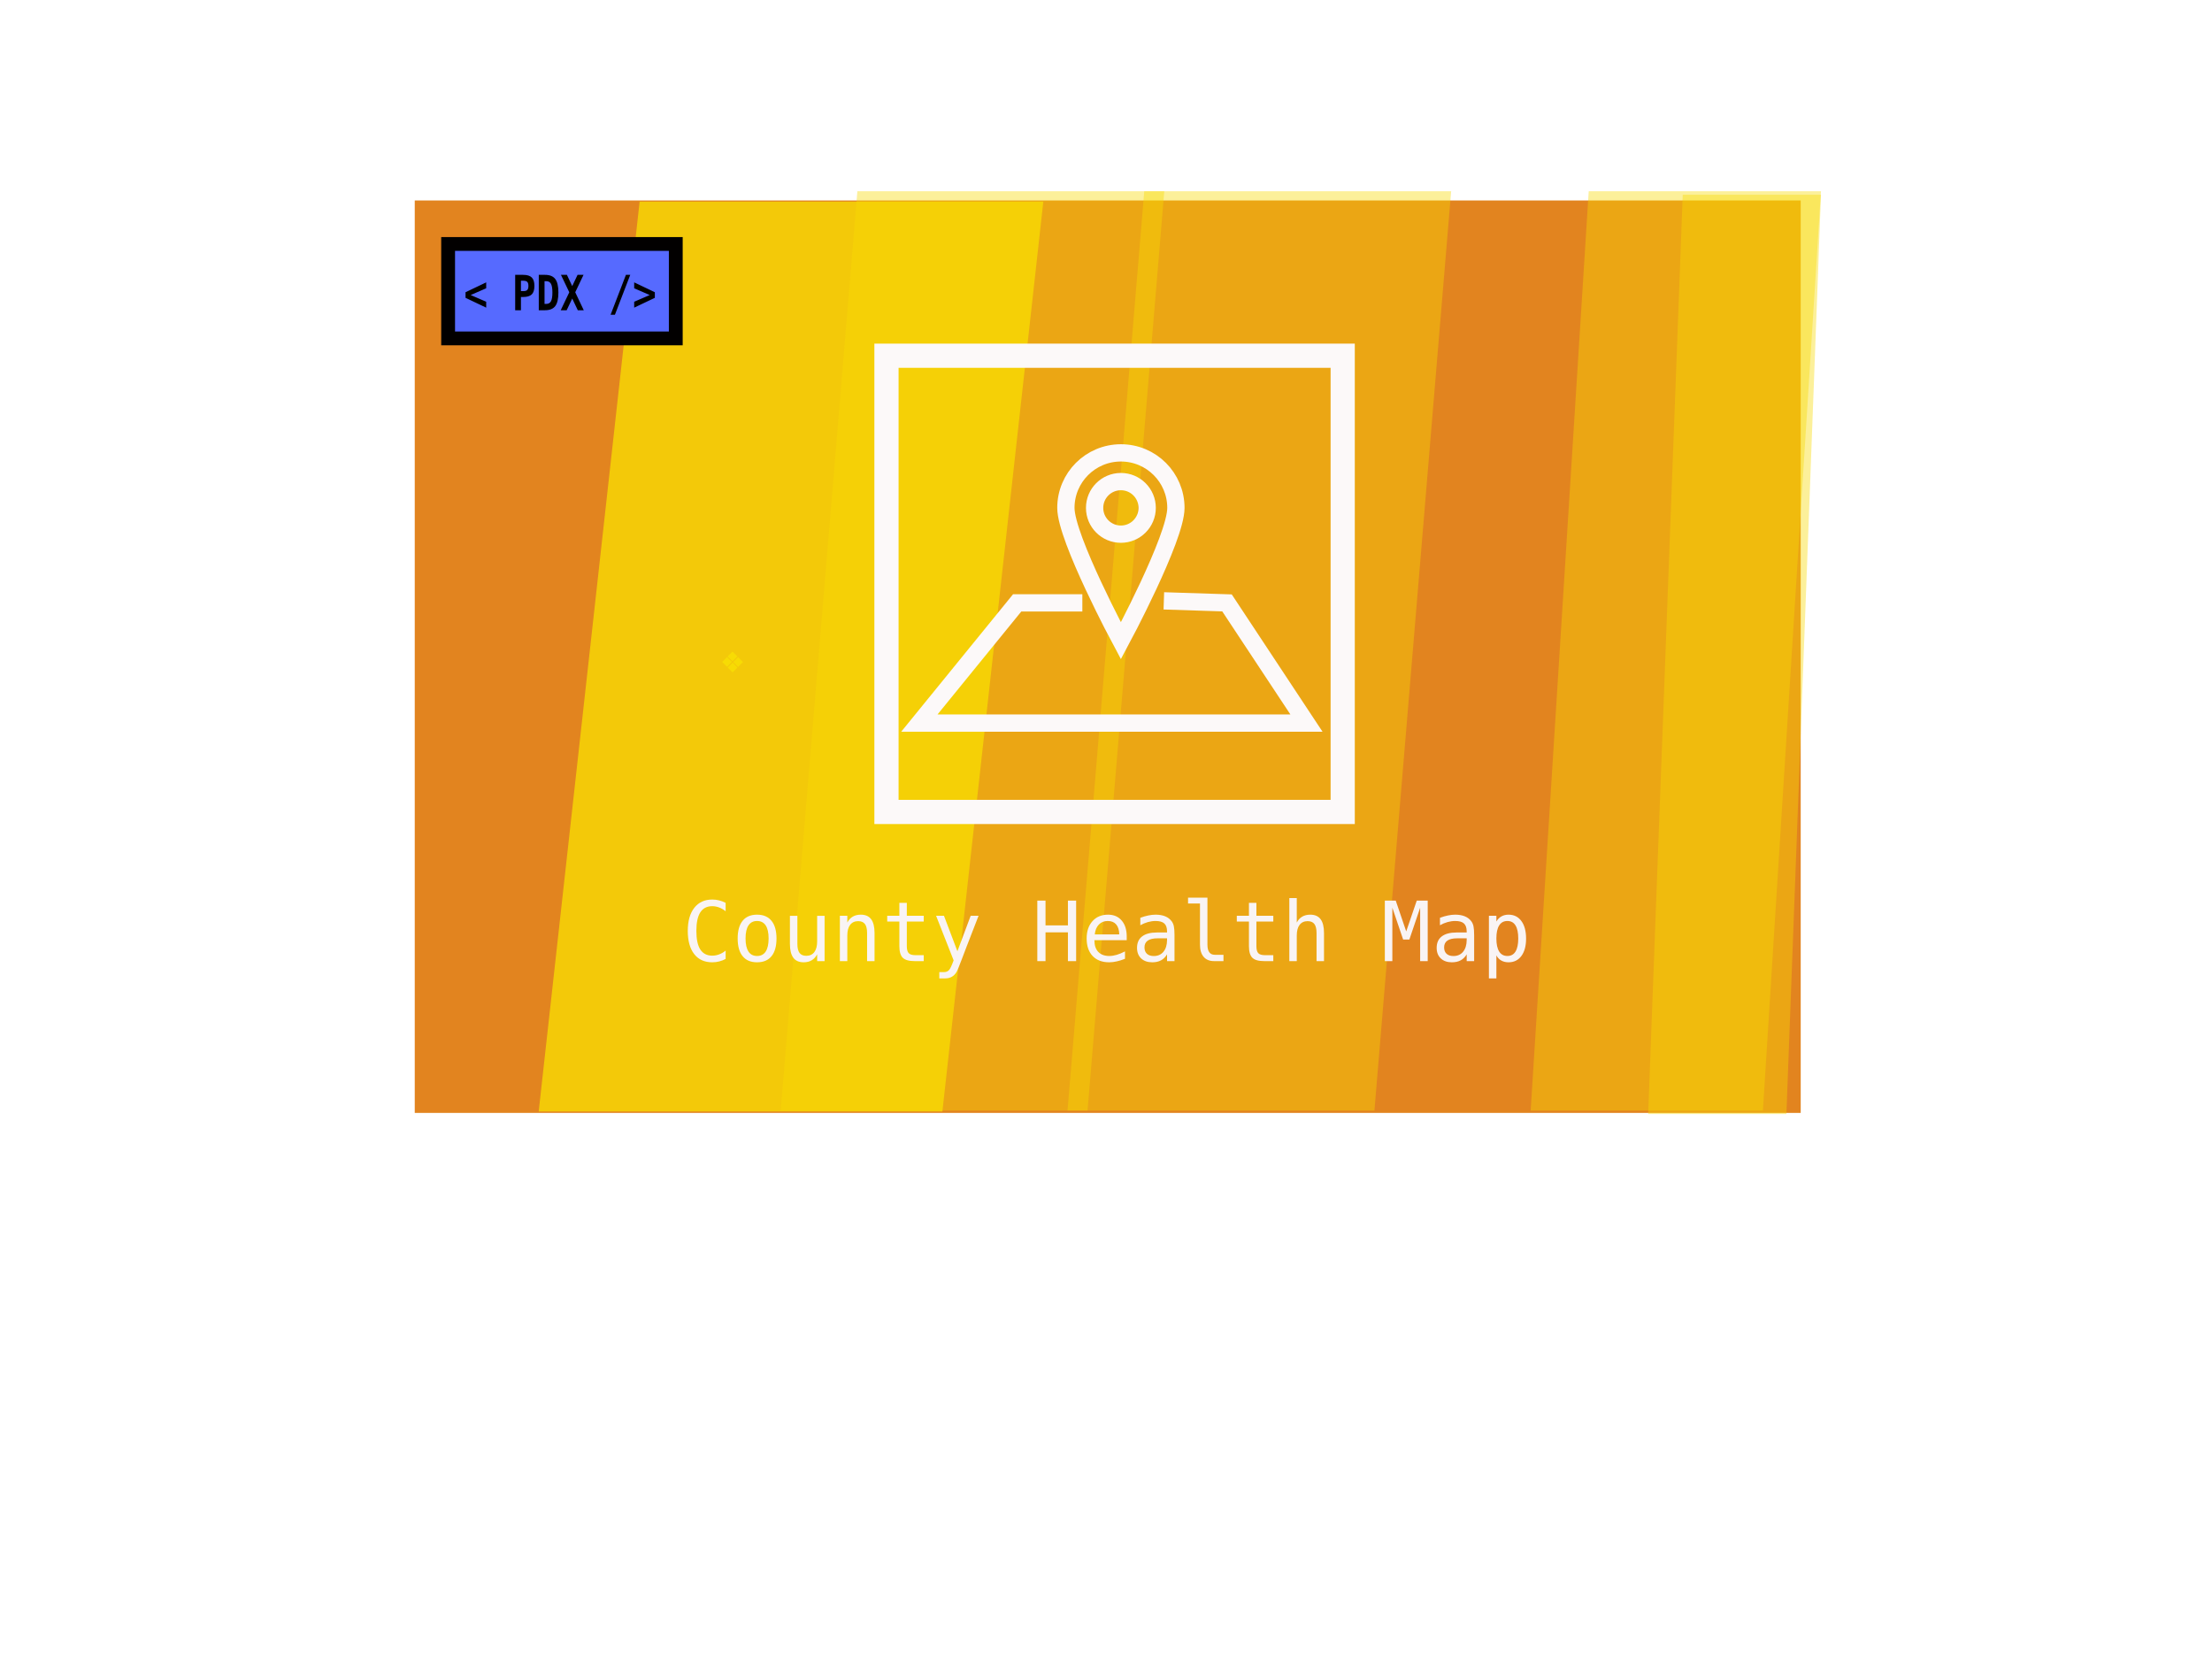
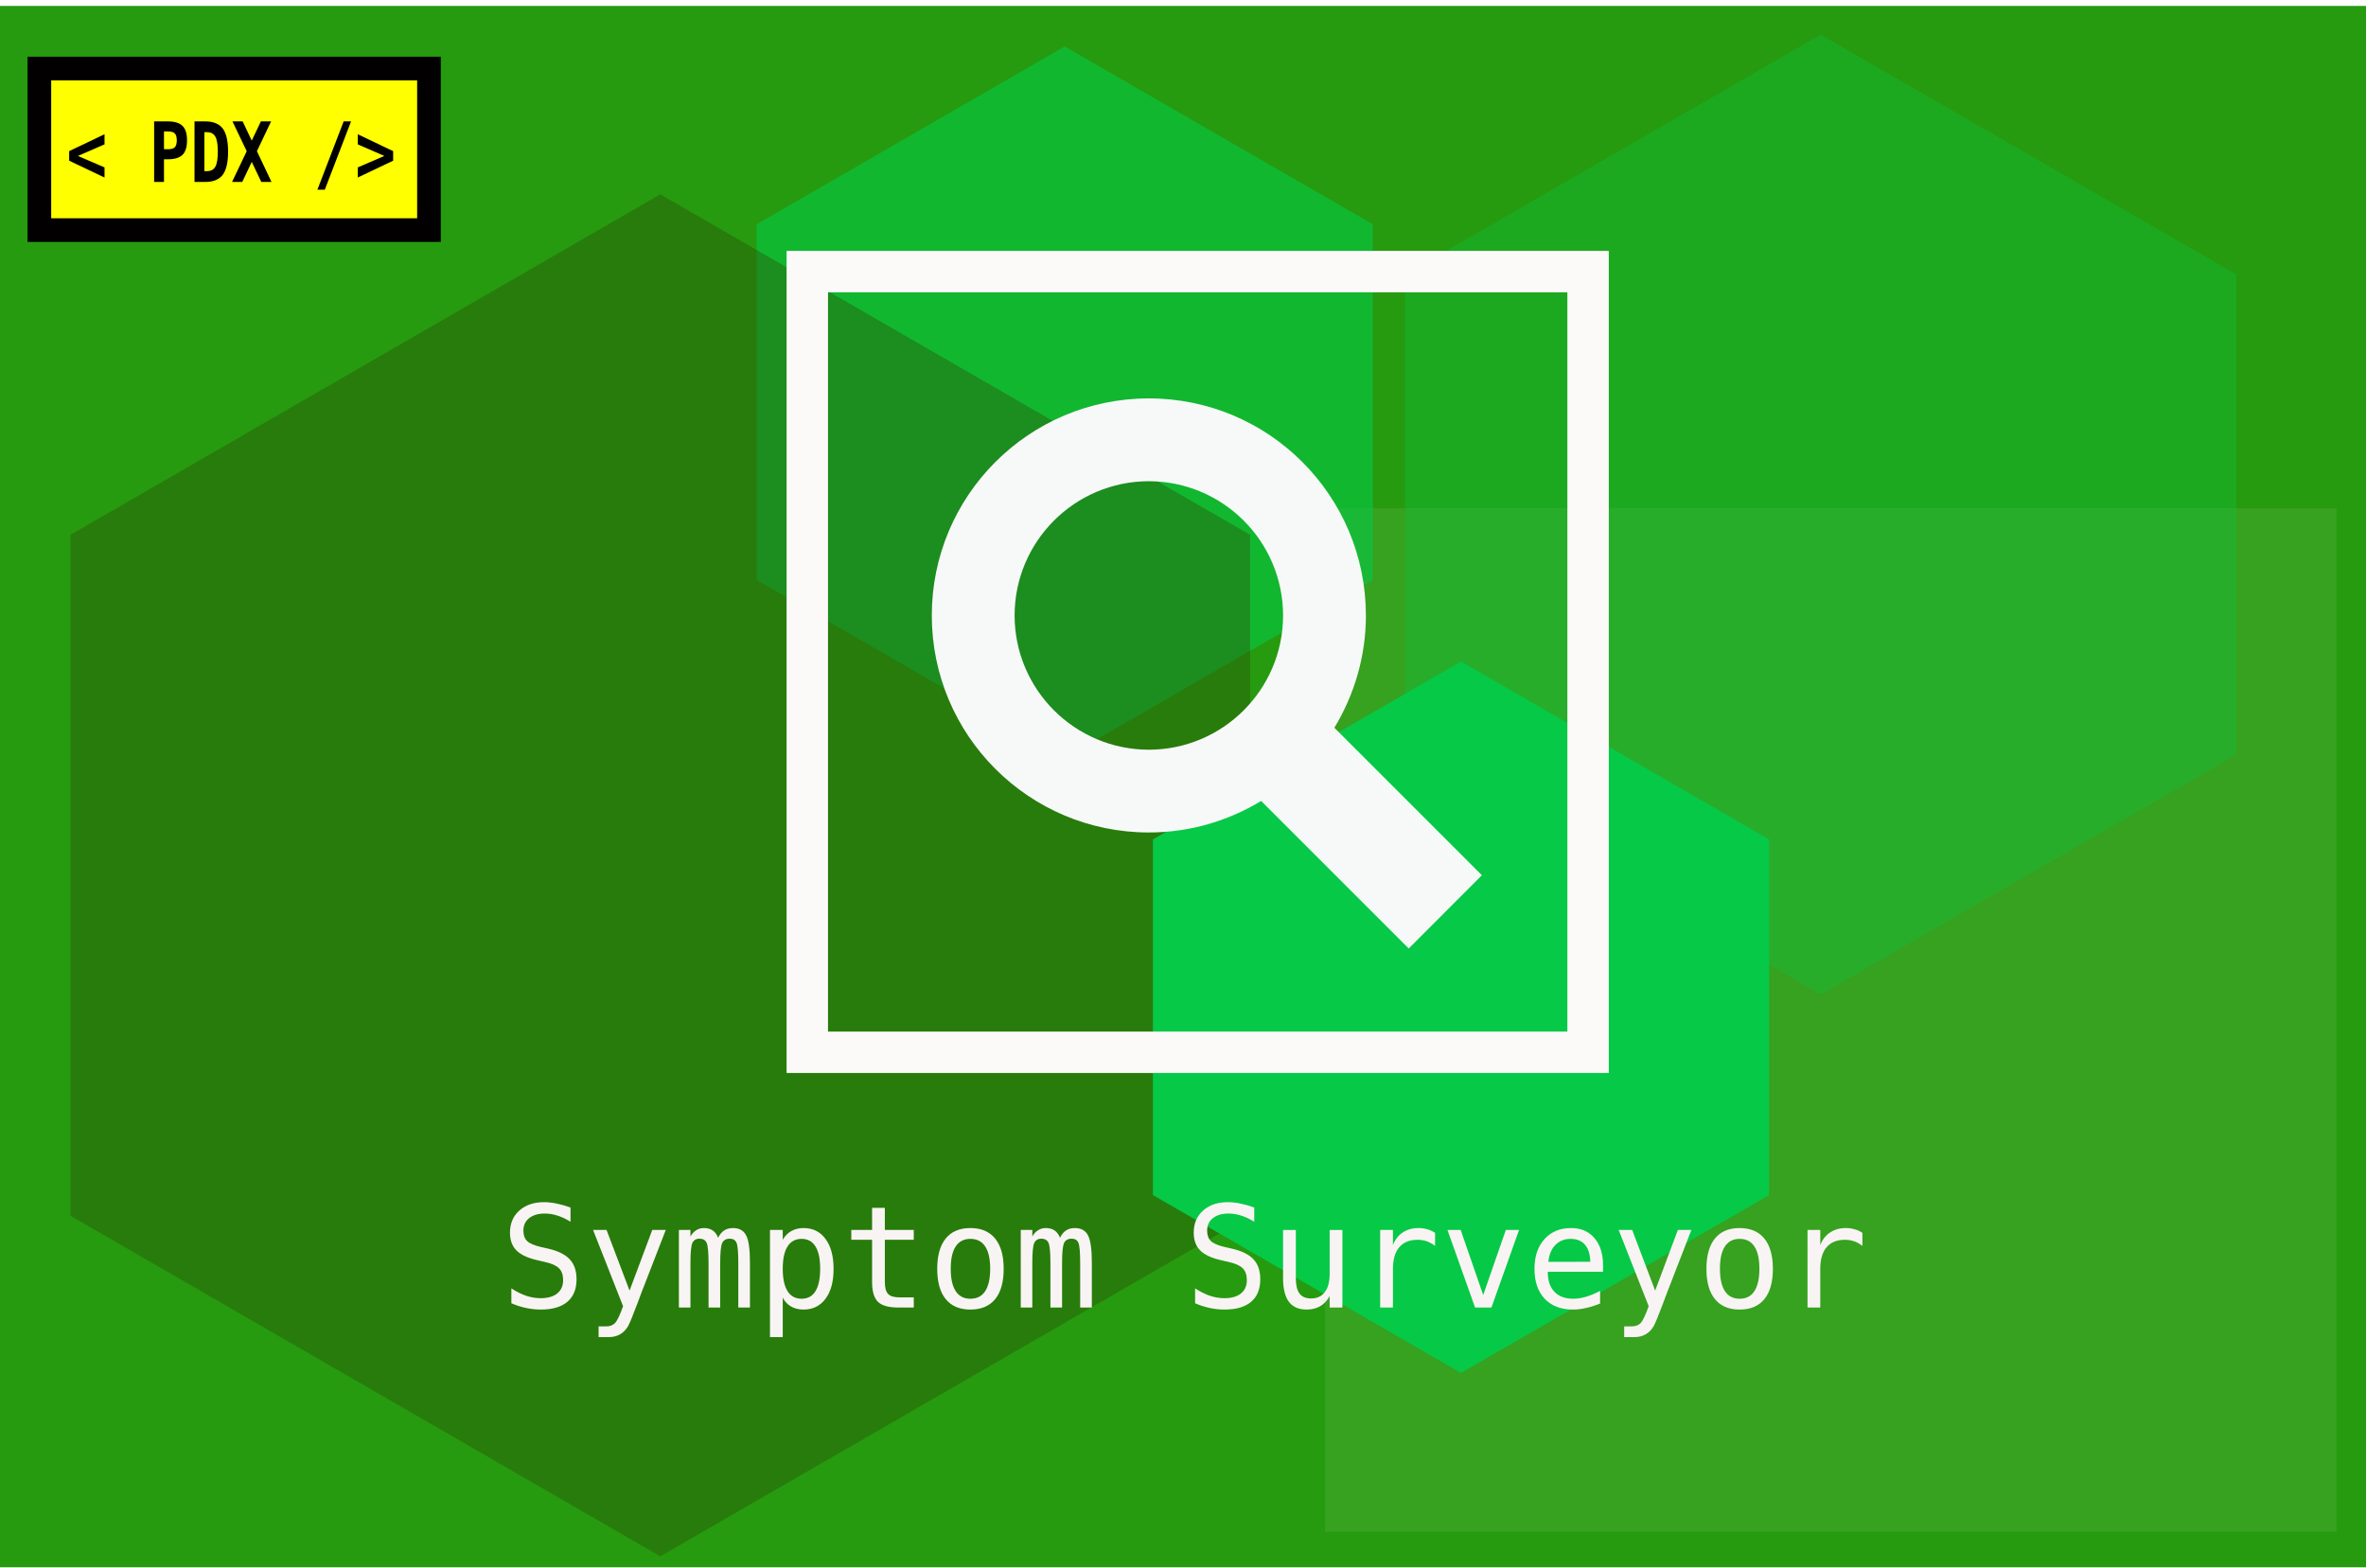
- <svg xmlns="http://www.w3.org/2000/svg" width="640" height="480">
-   <g stroke="null">
-     <rect id="svg_1" height="264" width="401" y="58" x="120" stroke-width="5" fill="#e2841f" stroke-opacity="0" stroke="#000000" />
-     <path fill="#f7db04" stroke-width="5" stroke-dasharray="null" stroke-linejoin="null" stroke-linecap="null" stroke-opacity="0" d="m442.865,321.338l16.8,-266l67.2,0l-16.8,266l-67.2,0z" id="svg_12" fill-opacity="0.4" stroke="#000000" />
-     <rect fill="#000000" stroke-width="7" stroke-dasharray="null" stroke-linejoin="null" stroke-linecap="null" x="45" y="210" width="1" height="0" id="svg_46" stroke="#f9f9f9" />
-     <polygon fill="#2b4f07" id="svg_2" stroke="null" />
-     <path fill="#f7db04" stroke-width="5" stroke-dasharray="null" stroke-linejoin="null" stroke-linecap="null" stroke-opacity="0" d="m210.531,189.929l1.404,-1.404l1.404,1.404l-1.404,1.404l-1.404,-1.404zm-1.581,1.59l1.404,-1.404l1.404,1.404l-1.404,1.404l-1.404,-1.404zm3.192,0.029l1.404,-1.404l1.404,1.404l-1.404,1.404l-1.404,-1.404zm-1.581,1.59l1.404,-1.404l1.404,1.404l-1.404,1.404l-1.404,-1.404z" id="svg_6" stroke="#000000" />
-     <path fill="#f7db04" stroke-width="5" stroke-dasharray="null" stroke-linejoin="null" stroke-linecap="null" stroke-opacity="0" d="m155.865,321.579l29.2,-263.24l116.8,0l-29.2,263.24l-116.8,0z" fill-opacity="0.8" id="svg_14" stroke="#000000" />
-     <path fill="#f7db04" stroke-width="5" stroke-dasharray="null" stroke-linejoin="null" stroke-linecap="null" stroke-opacity="0" d="m225.865,321.338l22.2,-266l88.8,0l-22.2,266l-88.8,0z" fill-opacity="0.4" id="svg_15" stroke="#000000" />
-     <path fill="#f7db04" stroke-width="5" stroke-dasharray="null" stroke-linejoin="null" stroke-linecap="null" stroke-opacity="0" d="m308.865,321.338l22.2,-266l88.8,0l-22.2,266l-88.8,0z" fill-opacity="0.4" id="svg_17" stroke="#000000" />
-     <path fill="#f7db04" stroke-width="5" stroke-dasharray="null" stroke-linejoin="null" stroke-linecap="null" stroke-opacity="0" d="m476.865,322.338l10,-266l40,0l-10,266l-40,0z" fill-opacity="0.4" id="svg_18" stroke="#000000" />
-     <text fill="#f9f4f4" stroke-width="0" stroke-dasharray="null" stroke-linejoin="null" stroke-linecap="null" stroke-opacity="0" x="320.188" y="278.078" id="svg_72" font-size="24" font-family="Monospace" text-anchor="middle" xml:space="preserve" stroke="#000000">County Health Map</text>
-     <rect fill="#000000" stroke-width="7" stroke-dasharray="null" stroke-linejoin="null" stroke-linecap="null" x="256.484" y="102.922" width="132" height="132" id="svg_39" fill-opacity="0" stroke="#fcf9f9" />
-     <g id="svg_73" stroke="null">
-       <rect fill="#566aff" stroke-width="4" stroke-dasharray="null" stroke-linejoin="null" stroke-linecap="null" x="148.928" y="51.316" width="27.322" height="65.868" id="svg_16" transform="rotate(90 162.589,84.25) " stroke="#020000" />
-       <text fill="#000000" stroke-width="0" stroke-dasharray="null" stroke-linejoin="null" stroke-linecap="null" x="215.358" y="-87.437" id="svg_36" font-size="24" font-family="Monospace" text-anchor="middle" xml:space="preserve" font-weight="bold" stroke="#020000" transform="matrix(0.4824212,0,0,0.5852757,58.18539,140.9385) ">&lt; PDX /&gt;</text>
+ <svg xmlns="http://www.w3.org/2000/svg" width="400" height="265">
+   <g class="layer">
+     <rect fill="#269b0f" height="264" id="svg_1" stroke="#000000" stroke-opacity="0" stroke-width="5" width="401" x="0" y="1" />
+     <rect fill="#40a529" fill-opacity="0.7" height="173.069" id="svg_33" stroke="#000000" stroke-dasharray="null" stroke-linecap="null" stroke-linejoin="null" stroke-opacity="0" stroke-width="5" width="171" x="224" y="85.931" />
+     <rect fill="#000000" height="0" id="svg_46" stroke="#f9f9f9" stroke-dasharray="null" stroke-linecap="null" stroke-linejoin="null" stroke-width="7" width="1" x="44" y="210" />
+     <polygon fill="#2b4f07" id="svg_2" />
+     <polygon fill="#06c947" fill-opacity="0.3" id="svg_3" points="388.954,87 348.384,157.27 267.243,157.27 226.673,87 267.243,16.73 348.384,16.73 388.954,87 " stroke="#000000" stroke-dasharray="null" stroke-linecap="null" stroke-linejoin="null" stroke-opacity="0" stroke-width="5" transform="rotate(90 307.813 87)" />
+     <polygon fill="#06c947" fill-opacity="0.6" id="svg_5" points="240.141,68 210.07,120.083 149.93,120.083 119.859,68 149.93,15.917 210.07,15.917 240.141,68 " stroke="#000000" stroke-dasharray="null" stroke-linecap="null" stroke-linejoin="null" stroke-opacity="0" stroke-width="5" transform="rotate(90 180 68)" />
+     <polygon fill="#2b4f07" fill-opacity="0.4" id="svg_4" points="226.772,148 169.202,247.715 54.061,247.715 -3.509,148 54.061,48.285 169.202,48.285 226.772,148 " stroke-width="5" transform="rotate(90 111.631 148)" />
+     <polygon fill="#06c947" id="svg_6" points="307.141,172 277.07,224.083 216.93,224.083 186.859,172 216.93,119.917 277.07,119.917 307.141,172 " stroke="#000000" stroke-dasharray="null" stroke-linecap="null" stroke-linejoin="null" stroke-opacity="0" stroke-width="5" transform="rotate(90 247 172)" />
+     <g id="svg_73">
+       <rect fill="#ffff00" height="65.868" id="svg_16" stroke="#020000" stroke-dasharray="null" stroke-linecap="null" stroke-linejoin="null" stroke-width="4" transform="rotate(90 39.589 25.25)" width="27.322" x="25.928" y="-7.684" />
+       <text fill="#000000" font-family="Monospace" font-size="24" font-weight="bold" id="svg_36" stroke="#020000" stroke-dasharray="null" stroke-linecap="null" stroke-linejoin="null" stroke-width="0" text-anchor="middle" transform="matrix(0.482421 0 0 0.585276 -58.8146 85.9385)" x="202.921" xml:space="preserve" y="-94.271">&lt; PDX /&gt;</text>
    </g>
-     <g id="svg_24" stroke="null">
-       <path fill="#000000" stroke-width="5" stroke-dasharray="null" stroke-linejoin="null" stroke-linecap="null" fill-opacity="0" d="m313.158,174.435l-18.863,0l-28.295,34.779l112,0l-22.989,-34.779l-18.274,-0.589" id="svg_7" stroke="#fcf9f9" />
-       <path fill="#000000" stroke-width="5" stroke-dasharray="null" stroke-linejoin="null" stroke-linecap="null" fill-opacity="0" d="m324.309,131.031c-8.79,0 -15.916,7.126 -15.916,15.916c0,8.792 15.916,38.455 15.916,38.455s15.916,-29.663 15.916,-38.455c0,-8.79 -7.124,-15.916 -15.916,-15.916zm0,23.521c-4.2,0 -7.606,-3.404 -7.606,-7.606s3.406,-7.606 7.606,-7.606s7.606,3.406 7.606,7.606s-3.406,7.606 -7.606,7.606z" id="svg_9" stroke="#fcf9f9" />
-     </g>
+     <rect fill="#000000" fill-opacity="0" height="132" id="svg_39" stroke="#fcf9f9" stroke-dasharray="null" stroke-linecap="null" stroke-linejoin="null" stroke-width="7" width="132" x="136.484" y="45.922" />
+     <text fill="#f9f4f4" font-family="Monospace" font-size="24" id="svg_72" stroke="#000000" stroke-dasharray="null" stroke-linecap="null" stroke-linejoin="null" stroke-opacity="0" stroke-width="0" text-anchor="middle" x="200.188" xml:space="preserve" y="221.078">Symptom Surveyor</text>
+     <path d="m250.531,147.991l-24.944,-24.944c3.36,-5.541 5.331,-12.024 5.335,-18.976c-0.004,-20.278 -16.424,-36.702 -36.692,-36.709c-20.271,0.007 -36.699,16.431 -36.699,36.706c0,20.264 16.428,36.688 36.699,36.688c6.955,0 13.438,-1.971 18.979,-5.331l24.951,24.948l12.371,-12.381l-0,0zm-79.002,-43.924c0.021,-12.539 10.162,-22.676 22.697,-22.704c12.528,0.028 22.676,10.165 22.697,22.704c-0.025,12.532 -10.169,22.669 -22.697,22.697c-12.535,-0.028 -22.676,-10.165 -22.697,-22.697z" fill="#f7f9f8" id="svg_10" stroke="#000000" stroke-dasharray="null" stroke-linecap="null" stroke-linejoin="null" stroke-opacity="0" stroke-width="5" />
  </g>
</svg>
